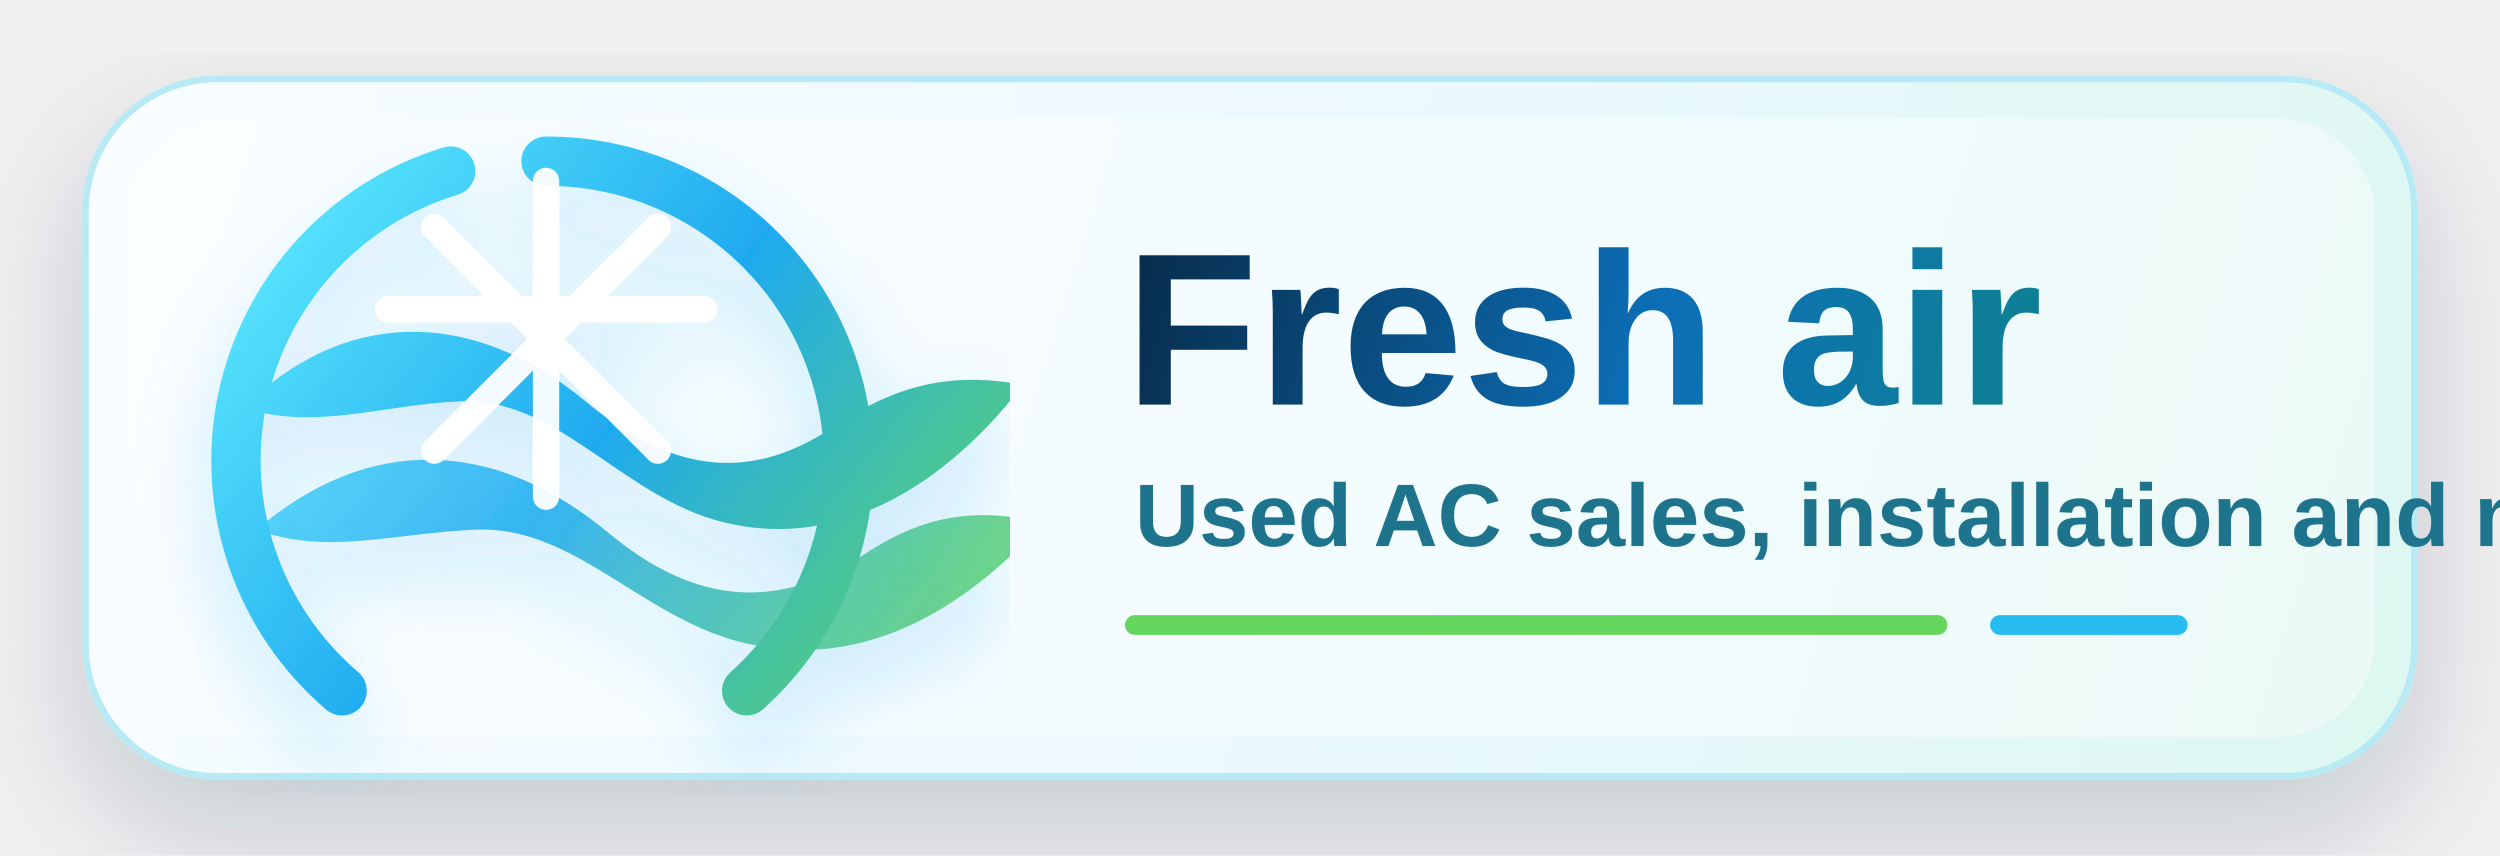
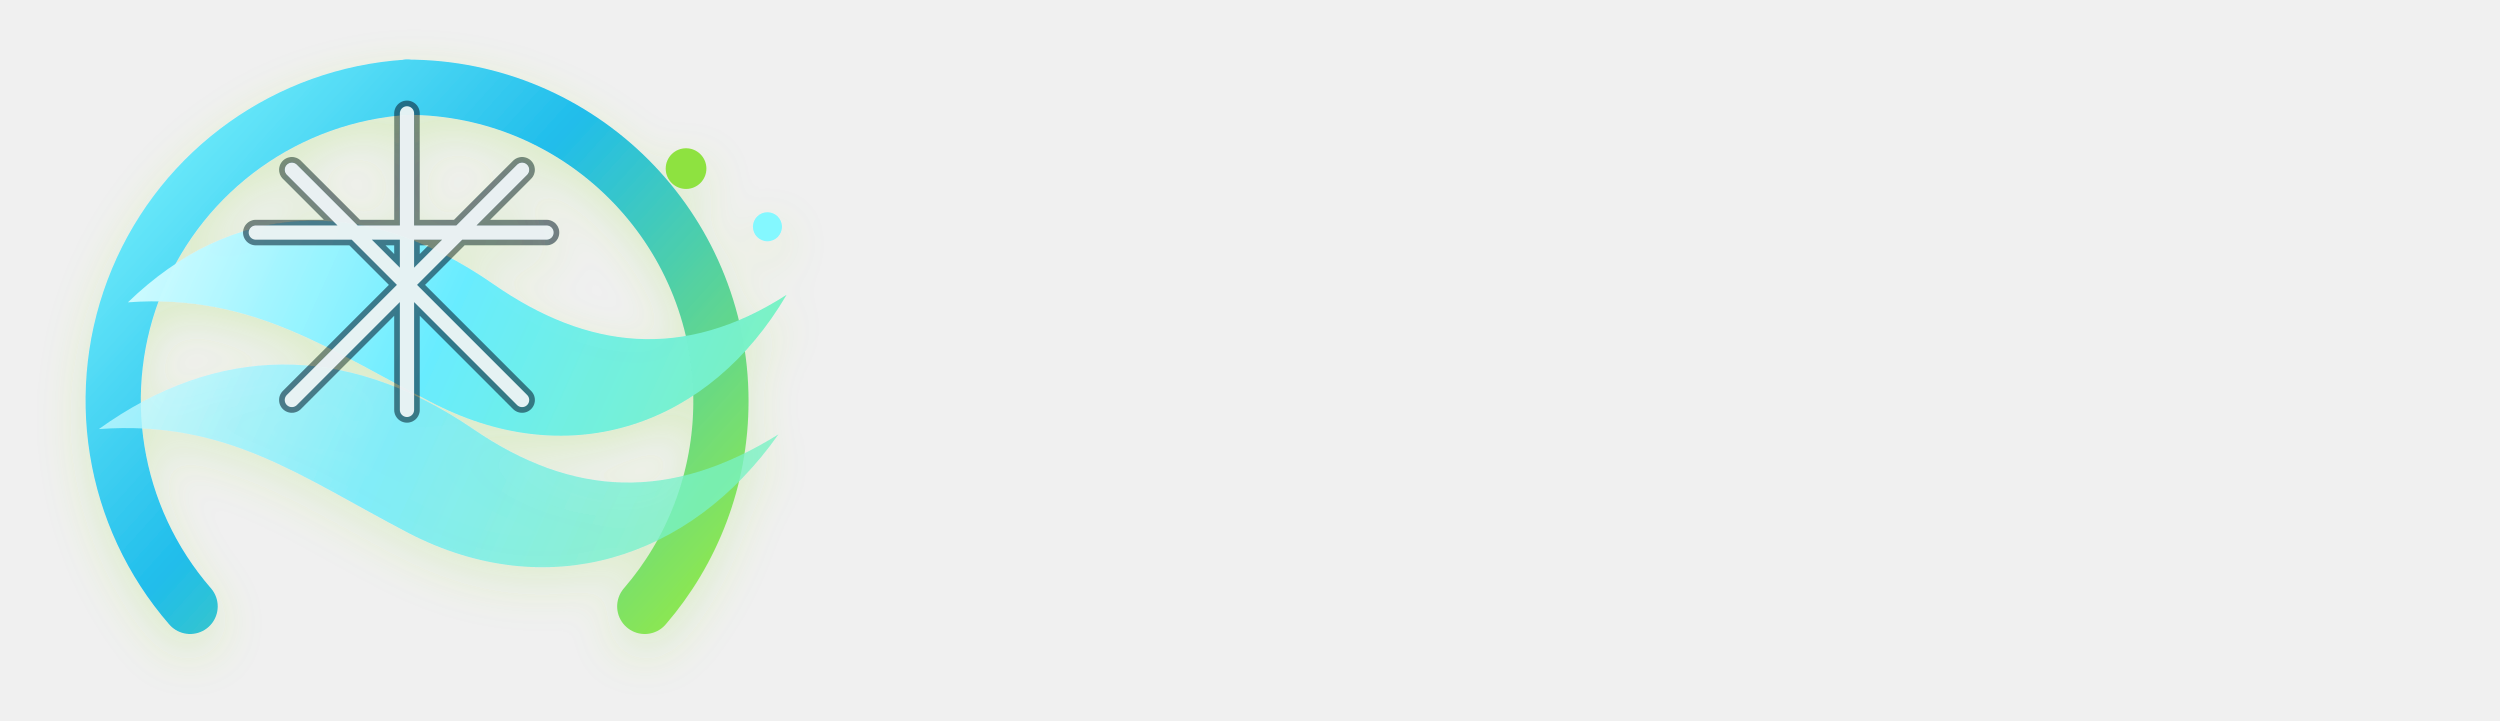
- <svg xmlns="http://www.w3.org/2000/svg" width="760" height="260" viewBox="0 0 760 260" fill="none" role="img" aria-label="Fresh air">
+ <svg xmlns="http://www.w3.org/2000/svg" width="430" height="124" viewBox="0 0 430 124" fill="none" role="img" aria-label="فريش إير للمكيفات المستعملة بالرياض">
  <defs>
-     <linearGradient id="markGradient" x1="72" y1="42" x2="296" y2="222" gradientUnits="userSpaceOnUse">
-       <stop stop-color="#64F1FF" />
-       <stop offset=".5" stop-color="#1FAAEF" />
-       <stop offset="1" stop-color="#65D65E" />
+     <linearGradient id="faMark" x1="18" y1="14" x2="122" y2="108" gradientUnits="userSpaceOnUse">
+       <stop stop-color="#84F8FF" />
+       <stop offset=".46" stop-color="#20BDEB" />
+       <stop offset="1" stop-color="#94EA46" />
    </linearGradient>
-     <linearGradient id="panelGradient" x1="34" y1="24" x2="720" y2="236" gradientUnits="userSpaceOnUse">
-       <stop stop-color="#F8FDFF" />
-       <stop offset=".52" stop-color="#ECF9FF" />
-       <stop offset="1" stop-color="#DDF7F1" />
+     <linearGradient id="faWind" x1="18" y1="30" x2="124" y2="78" gradientUnits="userSpaceOnUse">
+       <stop stop-color="#E8FFFF" />
+       <stop offset=".55" stop-color="#66ECFF" />
+       <stop offset="1" stop-color="#79F2C3" />
    </linearGradient>
-     <linearGradient id="textGradient" x1="342" y1="74" x2="690" y2="177" gradientUnits="userSpaceOnUse">
-       <stop stop-color="#082B49" />
-       <stop offset=".45" stop-color="#0C6FB7" />
-       <stop offset="1" stop-color="#118D79" />
+     <linearGradient id="faText" x1="148" y1="18" x2="410" y2="104" gradientUnits="userSpaceOnUse">
+       <stop stop-color="#FFFFFF" />
+       <stop offset=".58" stop-color="#EAFDFF" />
+       <stop offset="1" stop-color="#9AF044" />
    </linearGradient>
-     <filter id="softShadow" x="0" y="0" width="760" height="260" filterUnits="userSpaceOnUse" color-interpolation-filters="sRGB">
-       <feDropShadow dx="0" dy="16" stdDeviation="18" flood-color="#00314F" flood-opacity=".18" />
+     <filter id="faGlow" x="-10" y="-10" width="158" height="144" color-interpolation-filters="sRGB">
+       <feDropShadow dx="0" dy="12" stdDeviation="11" flood-color="#21D8FF" flood-opacity=".32" />
+       <feDropShadow dx="0" dy="3" stdDeviation="4" flood-color="#8EE23F" flood-opacity=".22" />
    </filter>
-     <filter id="markShadow" x="37" y="18" width="270" height="224" filterUnits="userSpaceOnUse" color-interpolation-filters="sRGB">
-       <feDropShadow dx="0" dy="12" stdDeviation="12" flood-color="#1FAAEF" flood-opacity=".22" />
+     <filter id="faTextGlow" x="120" y="0" width="310" height="124" color-interpolation-filters="sRGB">
+       <feDropShadow dx="0" dy="2" stdDeviation="1.1" flood-color="#001219" flood-opacity=".82" />
+       <feDropShadow dx="0" dy="12" stdDeviation="14" flood-color="#21D8FF" flood-opacity=".14" />
    </filter>
+     <style>
+       .wordmark{font-family:"Tajawal","Cairo","Segoe UI",Arial,sans-serif;font-weight:900;letter-spacing:0}
+       .tagline{font-family:"Tajawal","Cairo","Segoe UI",Arial,sans-serif;font-weight:800;letter-spacing:0}
+       .enline{font-family:"Segoe UI",Arial,sans-serif;font-weight:900;letter-spacing:2px}
+     </style>
  </defs>
-   <g filter="url(#softShadow)">
-     <rect x="26" y="24" width="708" height="212" rx="40" fill="url(#panelGradient)" stroke="#B7EAF4" stroke-width="2" />
-     <rect x="38" y="36" width="684" height="188" rx="30" fill="white" fill-opacity=".42" />
+   <g filter="url(#faGlow)">
+     <path d="M70 15c29.8 0 54 24.2 54 54 0 13.4-4.9 25.8-13.1 35.3" stroke="url(#faMark)" stroke-width="9.5" stroke-linecap="round" />
+     <path d="M32.7 104.3A54 54 0 0 1 70 15" stroke="url(#faMark)" stroke-width="9.5" stroke-linecap="round" />
+     <path d="M22 52c17.7-17.1 39.9-19.1 62.9-3.1 16.1 11.2 32.7 13.2 50.4 1.8-13.2 22.5-37 30.7-60.5 18.8C57.1 60.5 43.6 50.4 22 52Z" fill="url(#faWind)" opacity=".98" />
+     <path d="M17 73.8c20.2-14.5 42.3-15.1 64.4 0 17.1 11.7 33.9 12.5 52.5.9-15.2 21.6-39.8 29.3-63.6 17C51.7 82 39.1 72.2 17 73.8Z" fill="url(#faWind)" opacity=".78" />
+     <path d="M44 40h50M70 19.5v51M50.2 29.2l39.6 39.6M89.8 29.2 50.2 68.8" stroke="#082437" stroke-width="4.4" stroke-linecap="round" opacity=".58" />
+     <path d="M44 40h50M70 19.5v51M50.2 29.2l39.6 39.6M89.8 29.2 50.2 68.8" stroke="#F8FFFF" stroke-width="2.45" stroke-linecap="round" opacity=".9" />
+     <circle cx="118" cy="29" r="3.5" fill="#8EE23F" />
+     <circle cx="132" cy="39" r="2.5" fill="#84F8FF" />
  </g>
-   <g filter="url(#markShadow)">
-     <path d="M166 49c51 0 92 41 92 92 0 27-12 52-31 69" stroke="url(#markGradient)" stroke-width="15" stroke-linecap="round" />
-     <path d="M104 210a92 92 0 0 1 33-158" stroke="url(#markGradient)" stroke-width="15" stroke-linecap="round" />
-     <path d="M74 124c30-30 69-31 104-2 24 20 48 26 75 8 15-10 32-18 58-13-27 35-62 52-97 40-28-10-46-36-74-35-24 1-44 9-66 2Z" fill="url(#markGradient)" />
-     <path d="M78 161c34-29 72-28 107 1 24 20 49 25 77 7 15-10 31-16 55-10-28 31-61 46-96 35-28-9-48-34-76-33-25 1-46 8-67 0Z" fill="url(#markGradient)" opacity=".86" />
-     <path d="M118 94h96M166 55v96M132 69l68 68M200 69l-68 68" stroke="#FFFFFF" stroke-width="8" stroke-linecap="round" opacity=".94" />
-   </g>
-   <g font-family="Segoe UI, Arial, Helvetica, sans-serif">
-     <text x="342" y="123" font-size="66" font-weight="900" fill="url(#textGradient)">Fresh air</text>
-     <text x="345" y="166" font-size="27" font-weight="800" fill="#1F748D">Used AC sales, installation and maintenance</text>
-     <path d="M345 190h244" stroke="#65D65E" stroke-width="6" stroke-linecap="round" />
-     <path d="M608 190h54" stroke="#27BDF1" stroke-width="6" stroke-linecap="round" />
+   <g filter="url(#faTextGlow)">
+     <text class="wordmark" x="408" y="52" direction="rtl" text-anchor="end" font-size="44" fill="url(#faText)">فريش إير</text>
+     <text class="tagline" x="408" y="82" direction="rtl" text-anchor="end" font-size="16" fill="#86F3FF">للمكيفات المستعملة بالرياض</text>
+     <path d="M214 98h98" stroke="#99E644" stroke-width="3.5" stroke-linecap="round" />
+     <path d="M324 98h54" stroke="#2FE3F5" stroke-width="3.5" stroke-linecap="round" />
  </g>
</svg>
